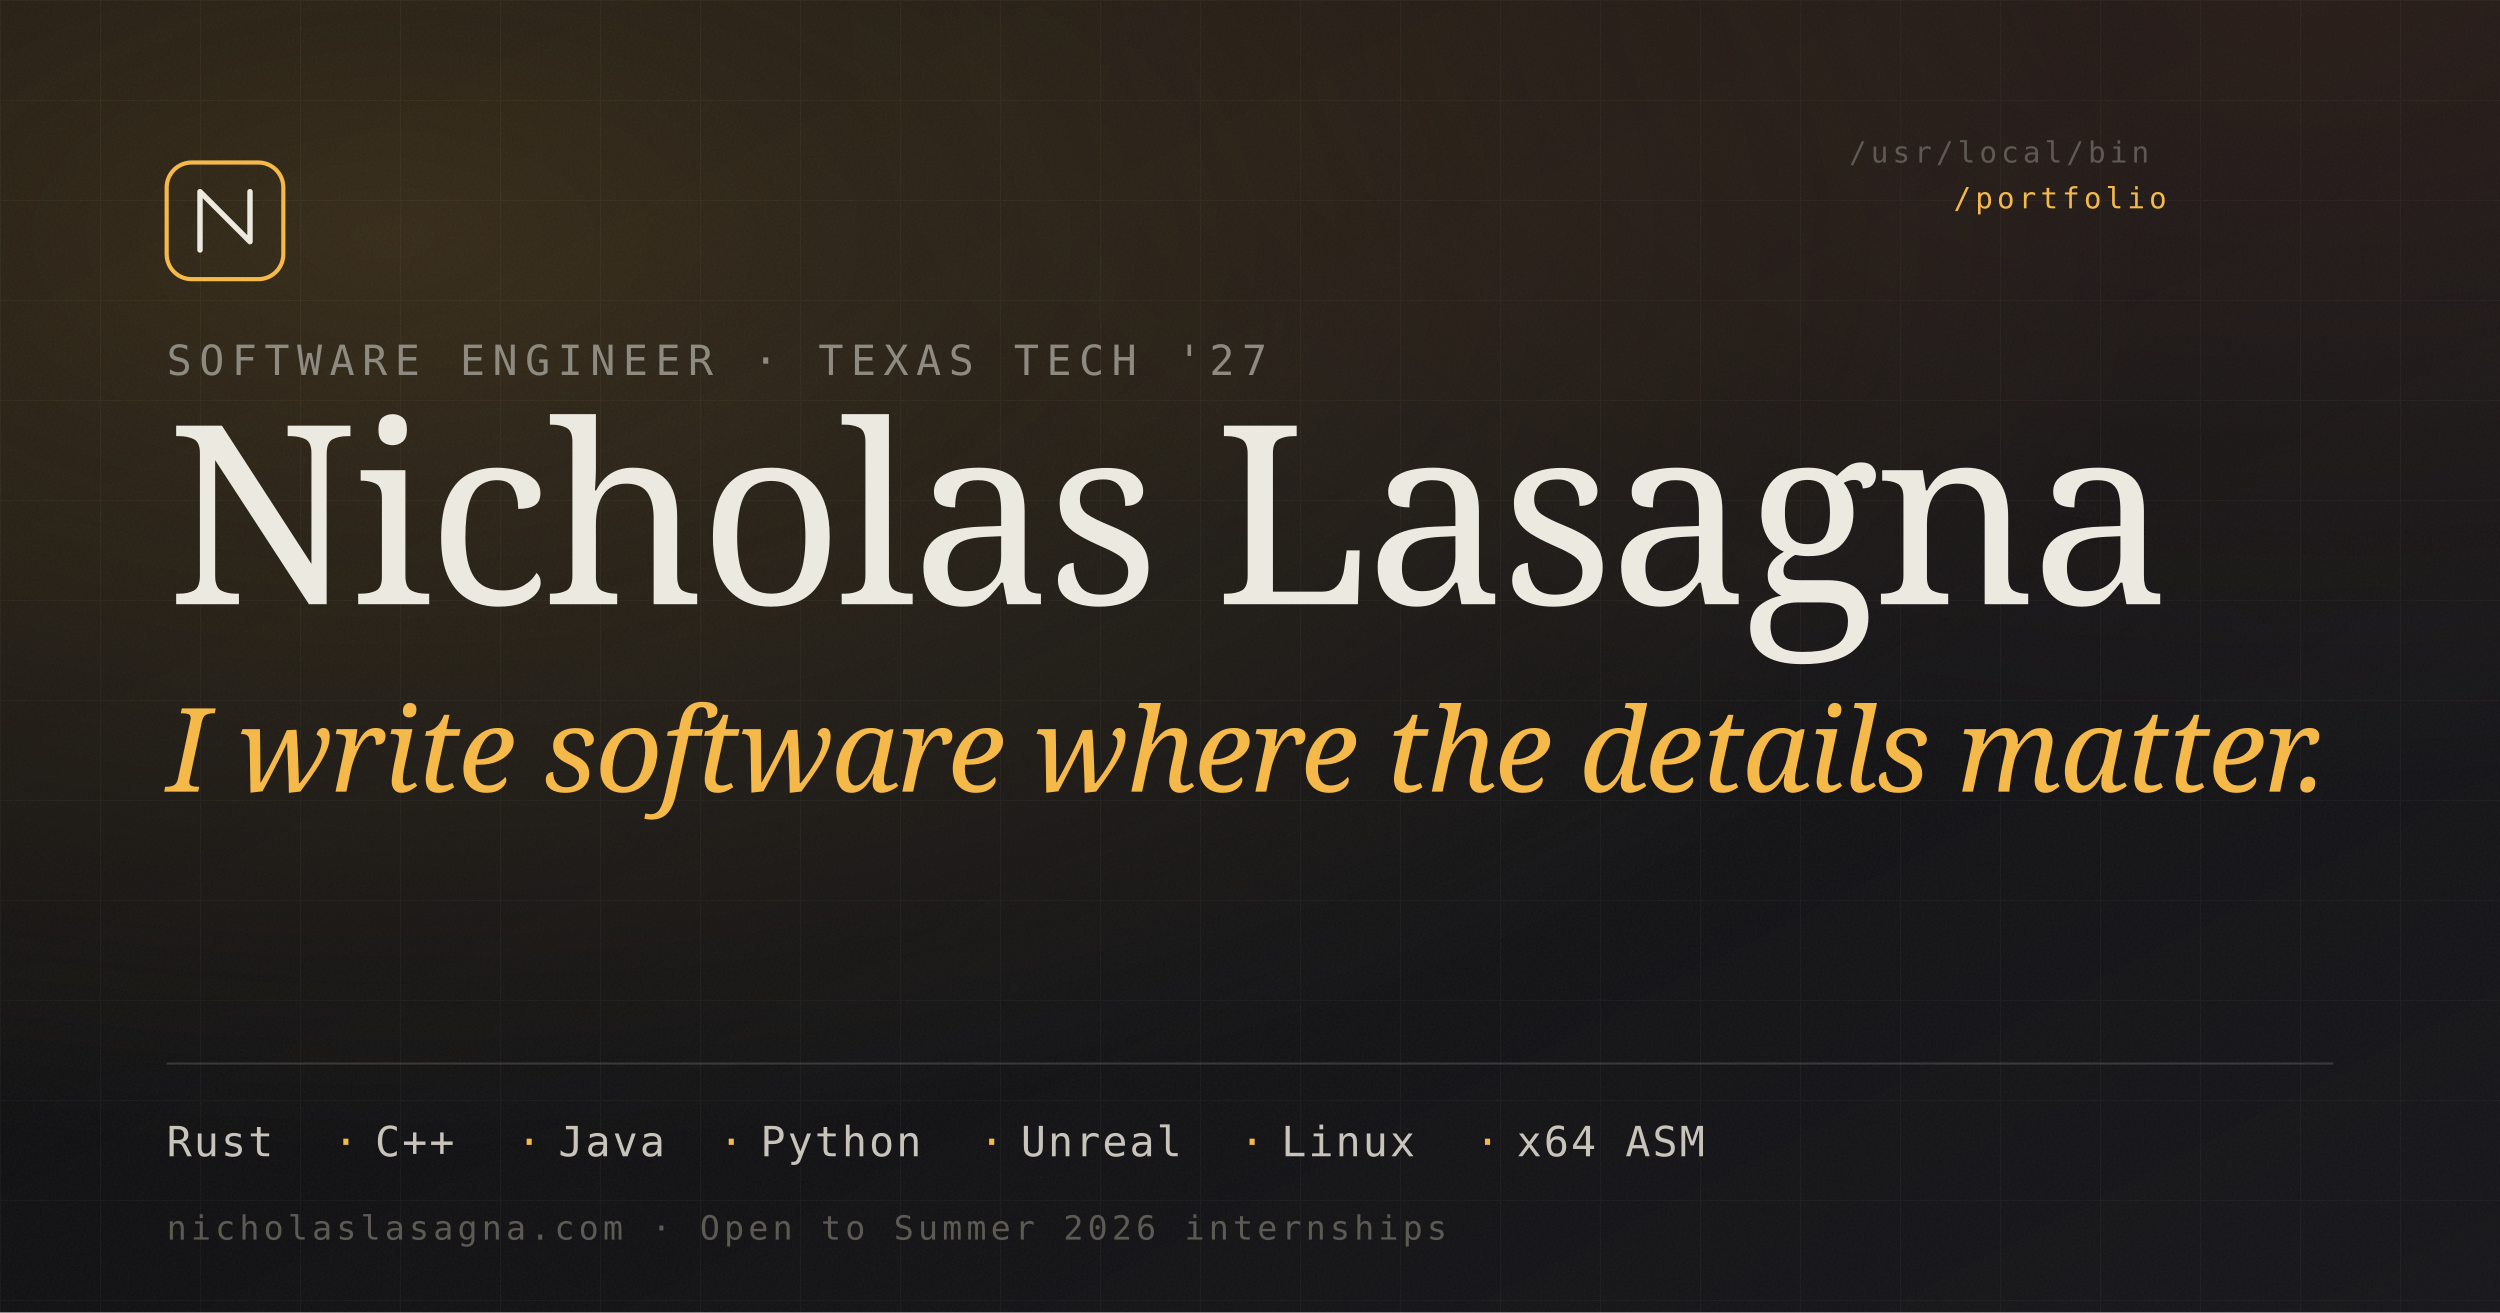
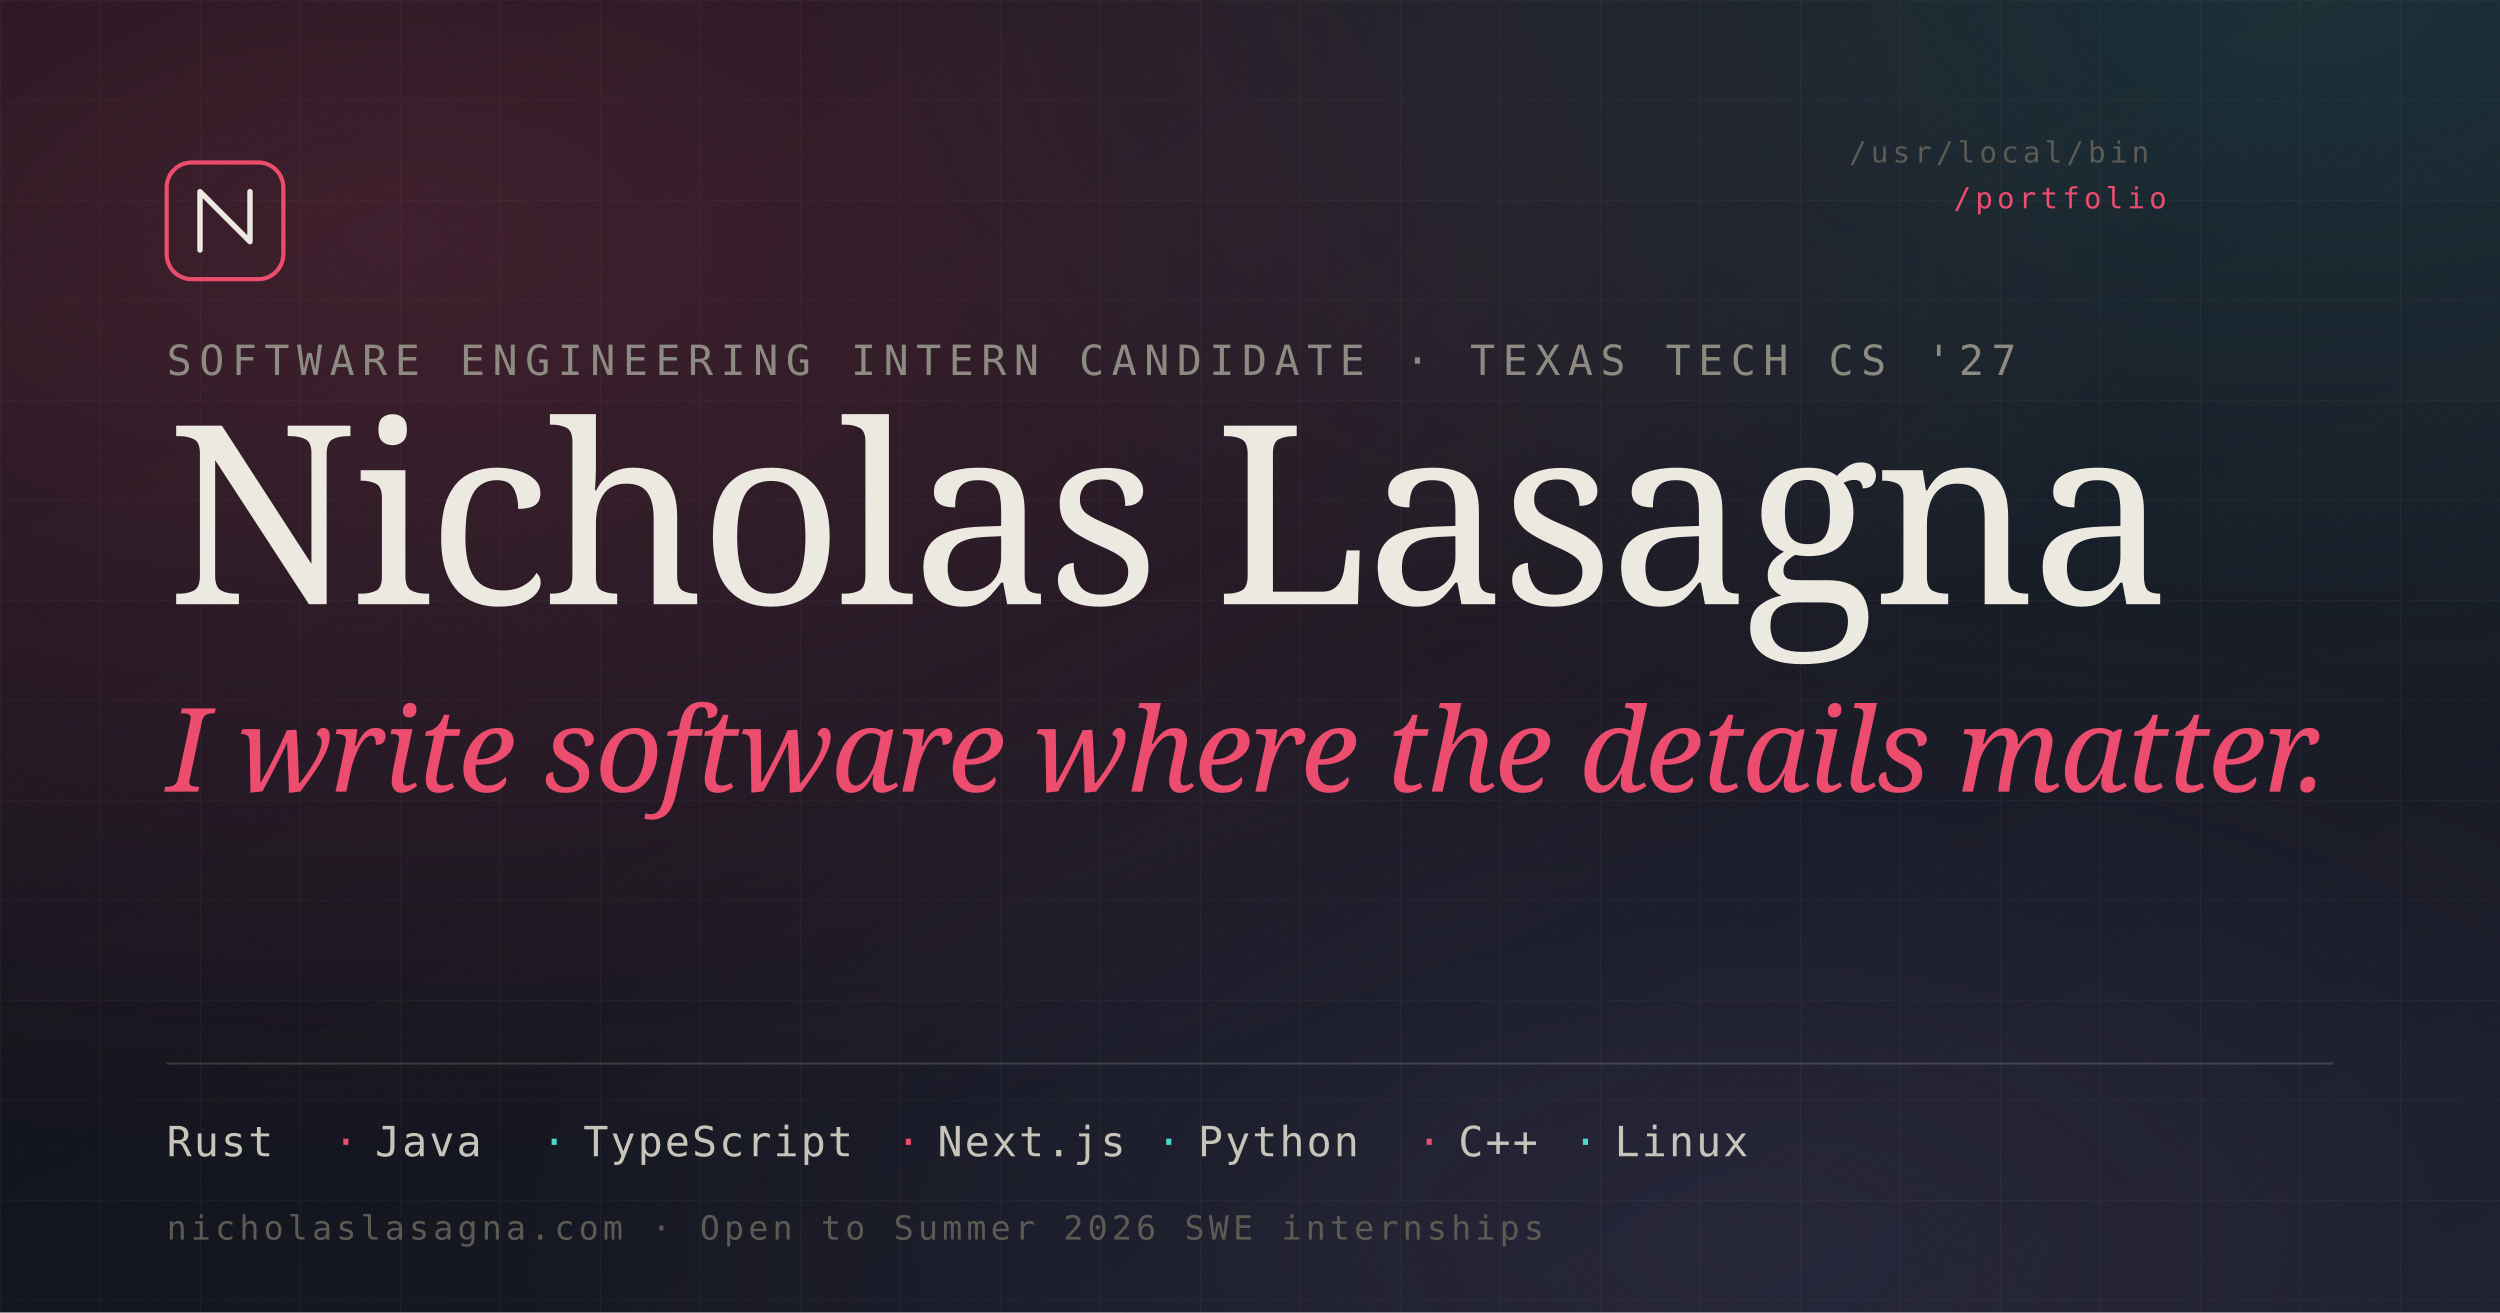
<svg xmlns="http://www.w3.org/2000/svg" viewBox="0 0 1200 630" width="1200" height="630">
  <defs>
    <linearGradient id="bg" x1="0" y1="0" x2="1" y2="1">
-       <stop offset="0" stop-color="#0a0a0b" />
-       <stop offset="1" stop-color="#16161a" />
+       <stop offset="0" stop-color="#0a0c14" />
+       <stop offset="1" stop-color="#161824" />
    </linearGradient>
    <radialGradient id="bloom" cx="0.16" cy="0.18" r="0.7">
-       <stop offset="0" stop-color="#f5b94a" stop-opacity="0.18" />
-       <stop offset="1" stop-color="#f5b94a" stop-opacity="0" />
+       <stop offset="0" stop-color="#ec4d6e" stop-opacity="0.22" />
+       <stop offset="1" stop-color="#ec4d6e" stop-opacity="0" />
    </radialGradient>
    <radialGradient id="bloom2" cx="0.92" cy="0" r="0.6">
-       <stop offset="0" stop-color="#ff8a4c" stop-opacity="0.10" />
-       <stop offset="1" stop-color="#ff8a4c" stop-opacity="0" />
+       <stop offset="0" stop-color="#4dd6cf" stop-opacity="0.14" />
+       <stop offset="1" stop-color="#4dd6cf" stop-opacity="0" />
+     </radialGradient>
+     <radialGradient id="bloom3" cx="0.7" cy="0.95" r="0.5">
+       <stop offset="0" stop-color="#b8a4ff" stop-opacity="0.10" />
+       <stop offset="1" stop-color="#b8a4ff" stop-opacity="0" />
    </radialGradient>
    <pattern id="grid" width="48" height="48" patternUnits="userSpaceOnUse">
      <path d="M48 0H0V48" fill="none" stroke="rgba(236,233,224,0.04)" stroke-width="1" />
    </pattern>
    <filter id="grain">
      <feTurbulence type="fractalNoise" baseFrequency="0.9" numOctaves="2" stitchTiles="stitch" />
-       <feColorMatrix values="0 0 0 0 1  0 0 0 0 1  0 0 0 0 1  0 0 0 0.07 0" />
+       <feColorMatrix values="0 0 0 0 1  0 0 0 0 1  0 0 0 0 1  0 0 0 0.06 0" />
    </filter>
  </defs>
  <rect width="1200" height="630" fill="url(#bg)" />
  <rect width="1200" height="630" fill="url(#grid)" />
  <rect width="1200" height="630" fill="url(#bloom)" />
  <rect width="1200" height="630" fill="url(#bloom2)" />
+   <rect width="1200" height="630" fill="url(#bloom3)" />
  <rect width="1200" height="630" filter="url(#grain)" opacity="0.5" />
  <g transform="translate(80, 78)">
-     <rect width="56" height="56" rx="12" fill="none" stroke="#f5b94a" stroke-width="2" />
+     <rect width="56" height="56" rx="12" fill="none" stroke="#ec4d6e" stroke-width="2" />
    <path d="M16 42V14l24 24V14" fill="none" stroke="#ece9e0" stroke-width="2.6" stroke-linecap="round" stroke-linejoin="round" />
  </g>
  <text x="80" y="180" font-family="ui-monospace, 'JetBrains Mono', Menlo, monospace" font-size="20" letter-spacing="3.6" fill="#8d8a82">
-     SOFTWARE ENGINEER · TEXAS TECH '27
+     SOFTWARE ENGINEERING INTERN CANDIDATE · TEXAS TECH CS '27
  </text>
  <text x="80" y="290" font-family="'Instrument Serif', 'Iowan Old Style', Georgia, serif" font-size="120" fill="#ece9e0" letter-spacing="-2.4">
    Nicholas Lasagna
  </text>
-   <text x="80" y="380" font-family="'Instrument Serif', Georgia, serif" font-style="italic" font-size="56" fill="#f5b94a" letter-spacing="-0.8">
+   <text x="80" y="380" font-family="'Instrument Serif', Georgia, serif" font-style="italic" font-size="56" fill="#ec4d6e" letter-spacing="-0.8">
    I write software where the details matter.
  </text>
  <g transform="translate(80, 510)">
    <rect x="0" y="0" width="1040" height="1" fill="rgba(236,233,224,0.16)" />
  </g>
  <g font-family="ui-monospace, 'JetBrains Mono', Menlo, monospace" font-size="20" fill="#c8c4ba" letter-spacing="1">
    <text x="80" y="555">Rust</text>
-     <text x="160" y="555" fill="#f5b94a">·</text>
-     <text x="180" y="555">C++</text>
-     <text x="248" y="555" fill="#f5b94a">·</text>
-     <text x="268" y="555">Java</text>
-     <text x="345" y="555" fill="#f5b94a">·</text>
-     <text x="365" y="555">Python</text>
-     <text x="470" y="555" fill="#f5b94a">·</text>
-     <text x="490" y="555">Unreal</text>
-     <text x="595" y="555" fill="#f5b94a">·</text>
-     <text x="615" y="555">Linux</text>
-     <text x="708" y="555" fill="#f5b94a">·</text>
-     <text x="728" y="555">x64 ASM</text>
+     <text x="160" y="555" fill="#ec4d6e">·</text>
+     <text x="180" y="555">Java</text>
+     <text x="260" y="555" fill="#4dd6cf">·</text>
+     <text x="280" y="555">TypeScript</text>
+     <text x="430" y="555" fill="#ec4d6e">·</text>
+     <text x="450" y="555">Next.js</text>
+     <text x="555" y="555" fill="#4dd6cf">·</text>
+     <text x="575" y="555">Python</text>
+     <text x="680" y="555" fill="#ec4d6e">·</text>
+     <text x="700" y="555">C++</text>
+     <text x="755" y="555" fill="#4dd6cf">·</text>
+     <text x="775" y="555">Linux</text>
  </g>
  <text x="80" y="595" font-family="ui-monospace, 'JetBrains Mono', Menlo, monospace" font-size="16" fill="#5d5a54" letter-spacing="2">
-     nicholaslasagna.com  ·  Open to Summer 2026 internships
+     nicholaslasagna.com  ·  Open to Summer 2026 SWE internships
  </text>
  <g transform="translate(1040, 78)">
    <text font-family="ui-monospace, monospace" font-size="14" fill="#5d5a54" letter-spacing="2">
      <tspan x="0" y="0" text-anchor="end">/usr/local/bin</tspan>
-       <tspan x="0" y="22" text-anchor="end" fill="#f5b94a">/portfolio</tspan>
+       <tspan x="0" y="22" text-anchor="end" fill="#ec4d6e">/portfolio</tspan>
    </text>
  </g>
</svg>
